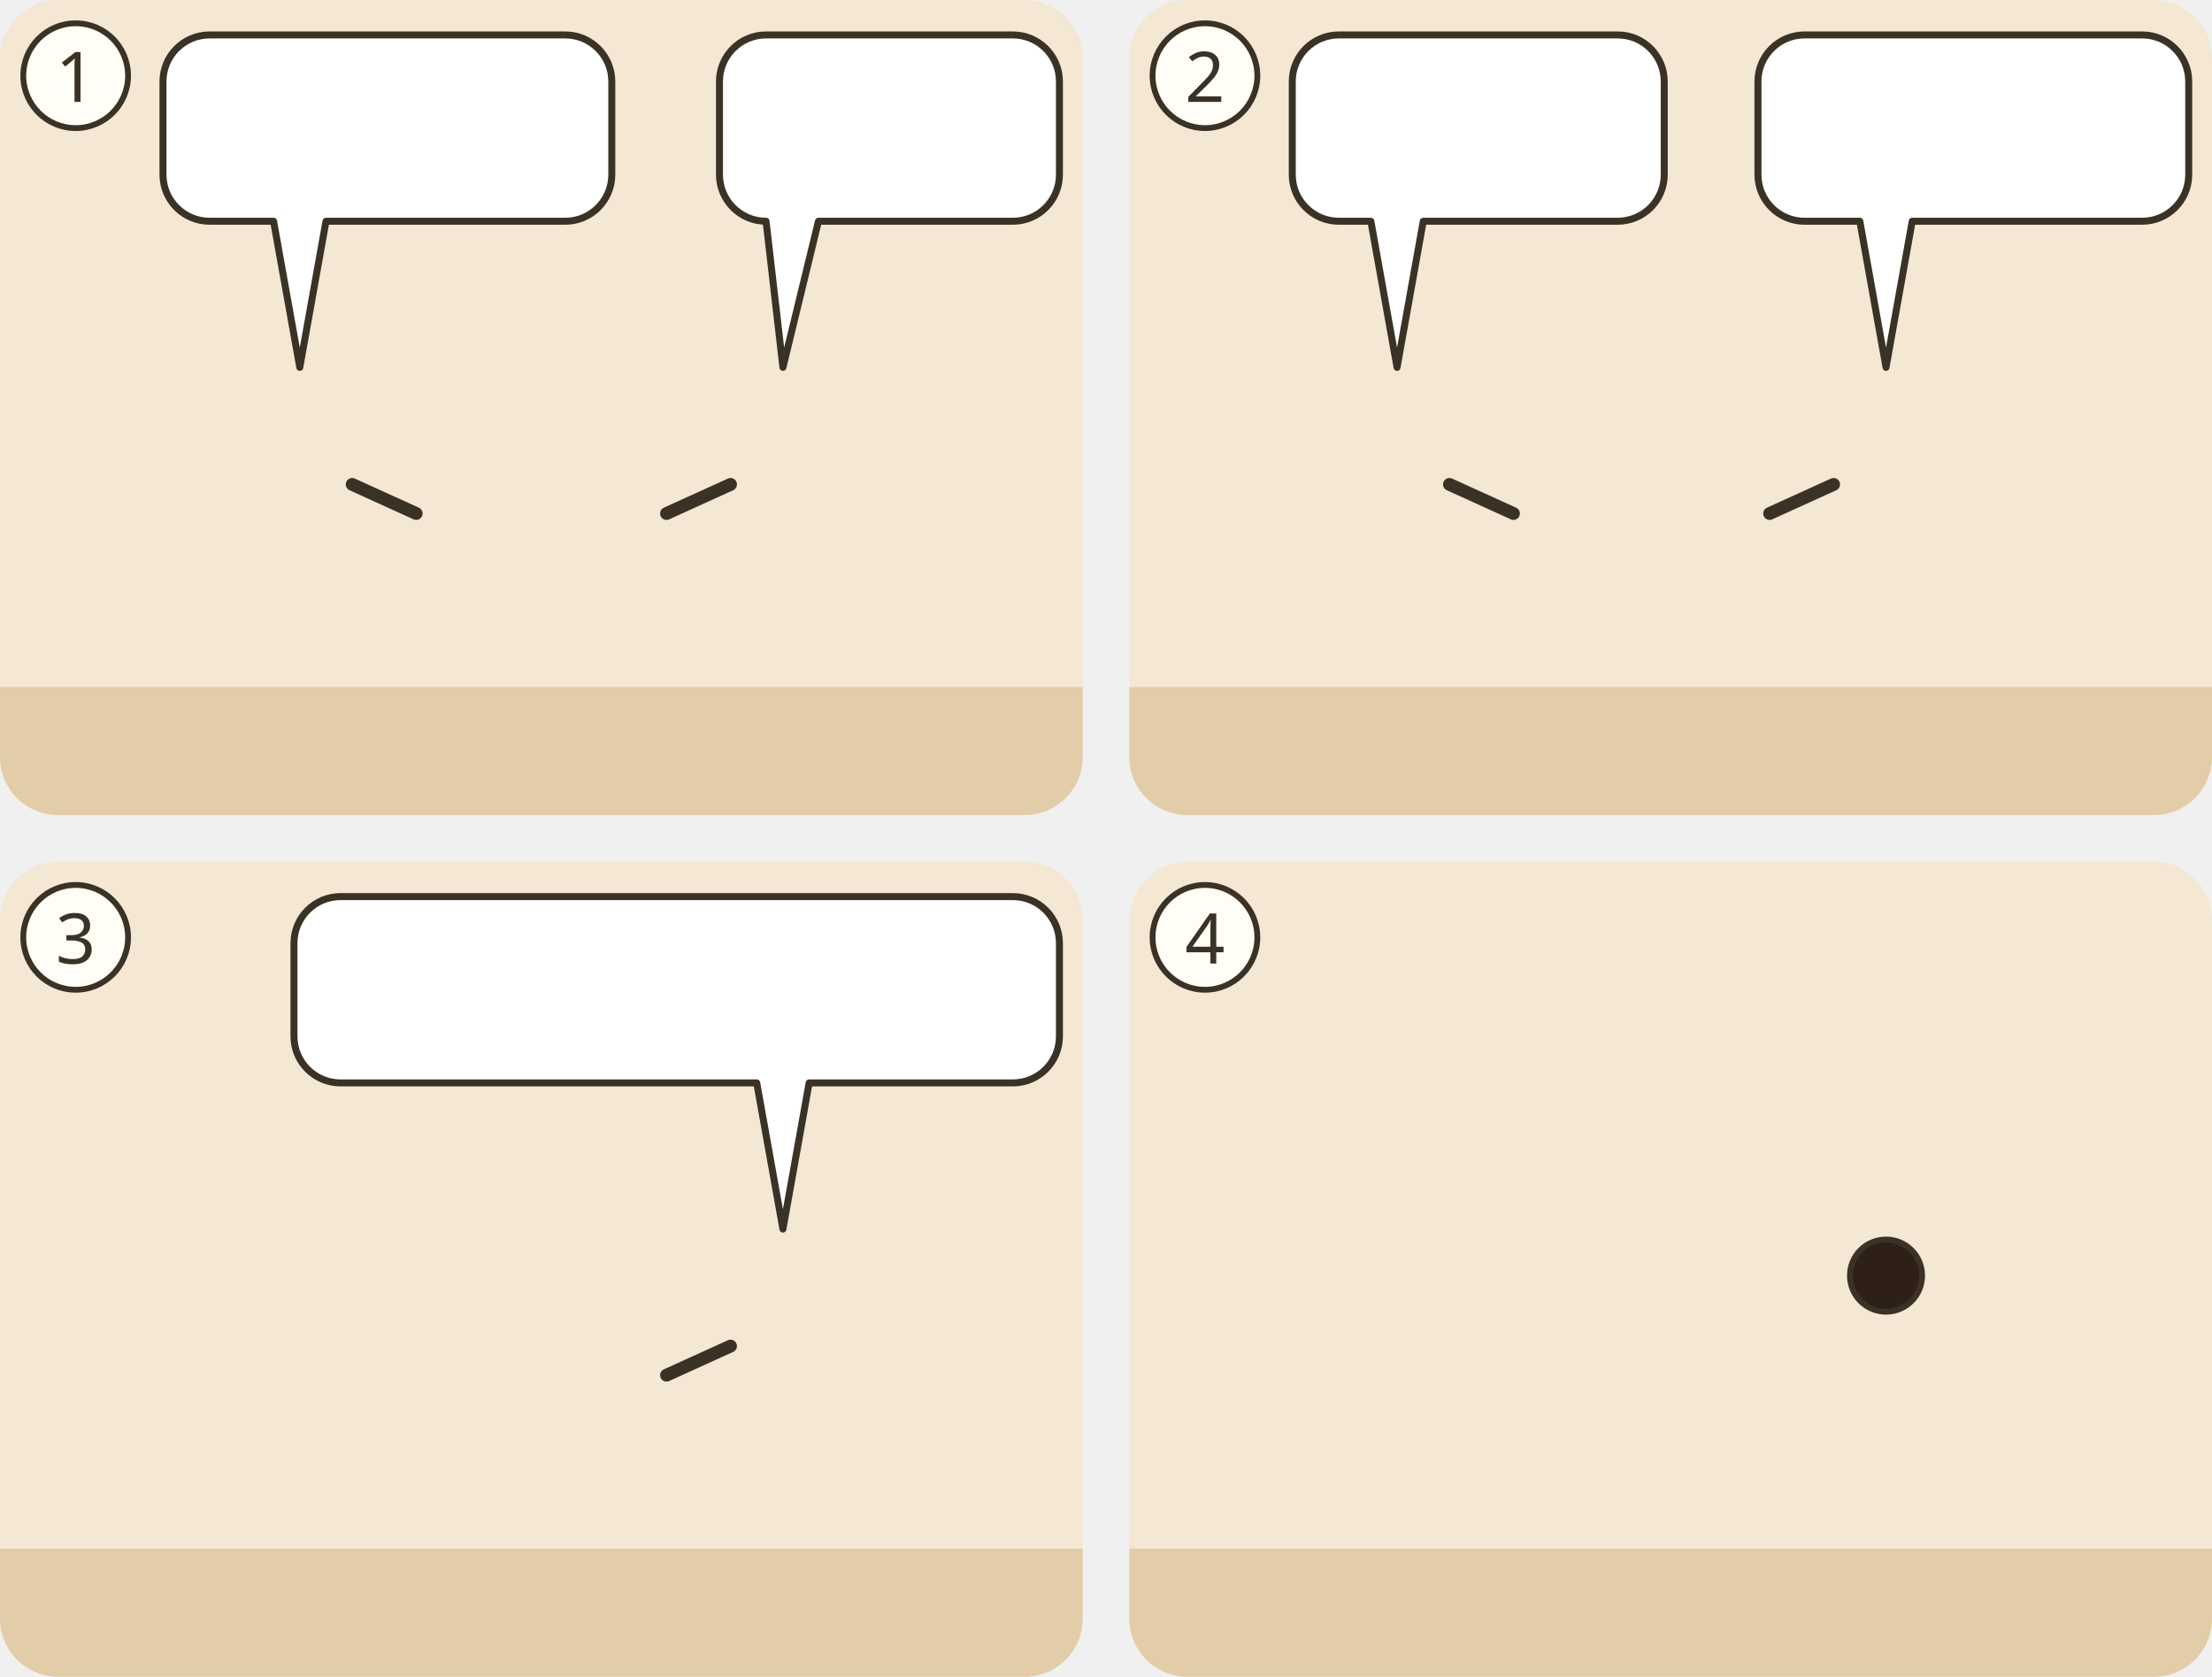
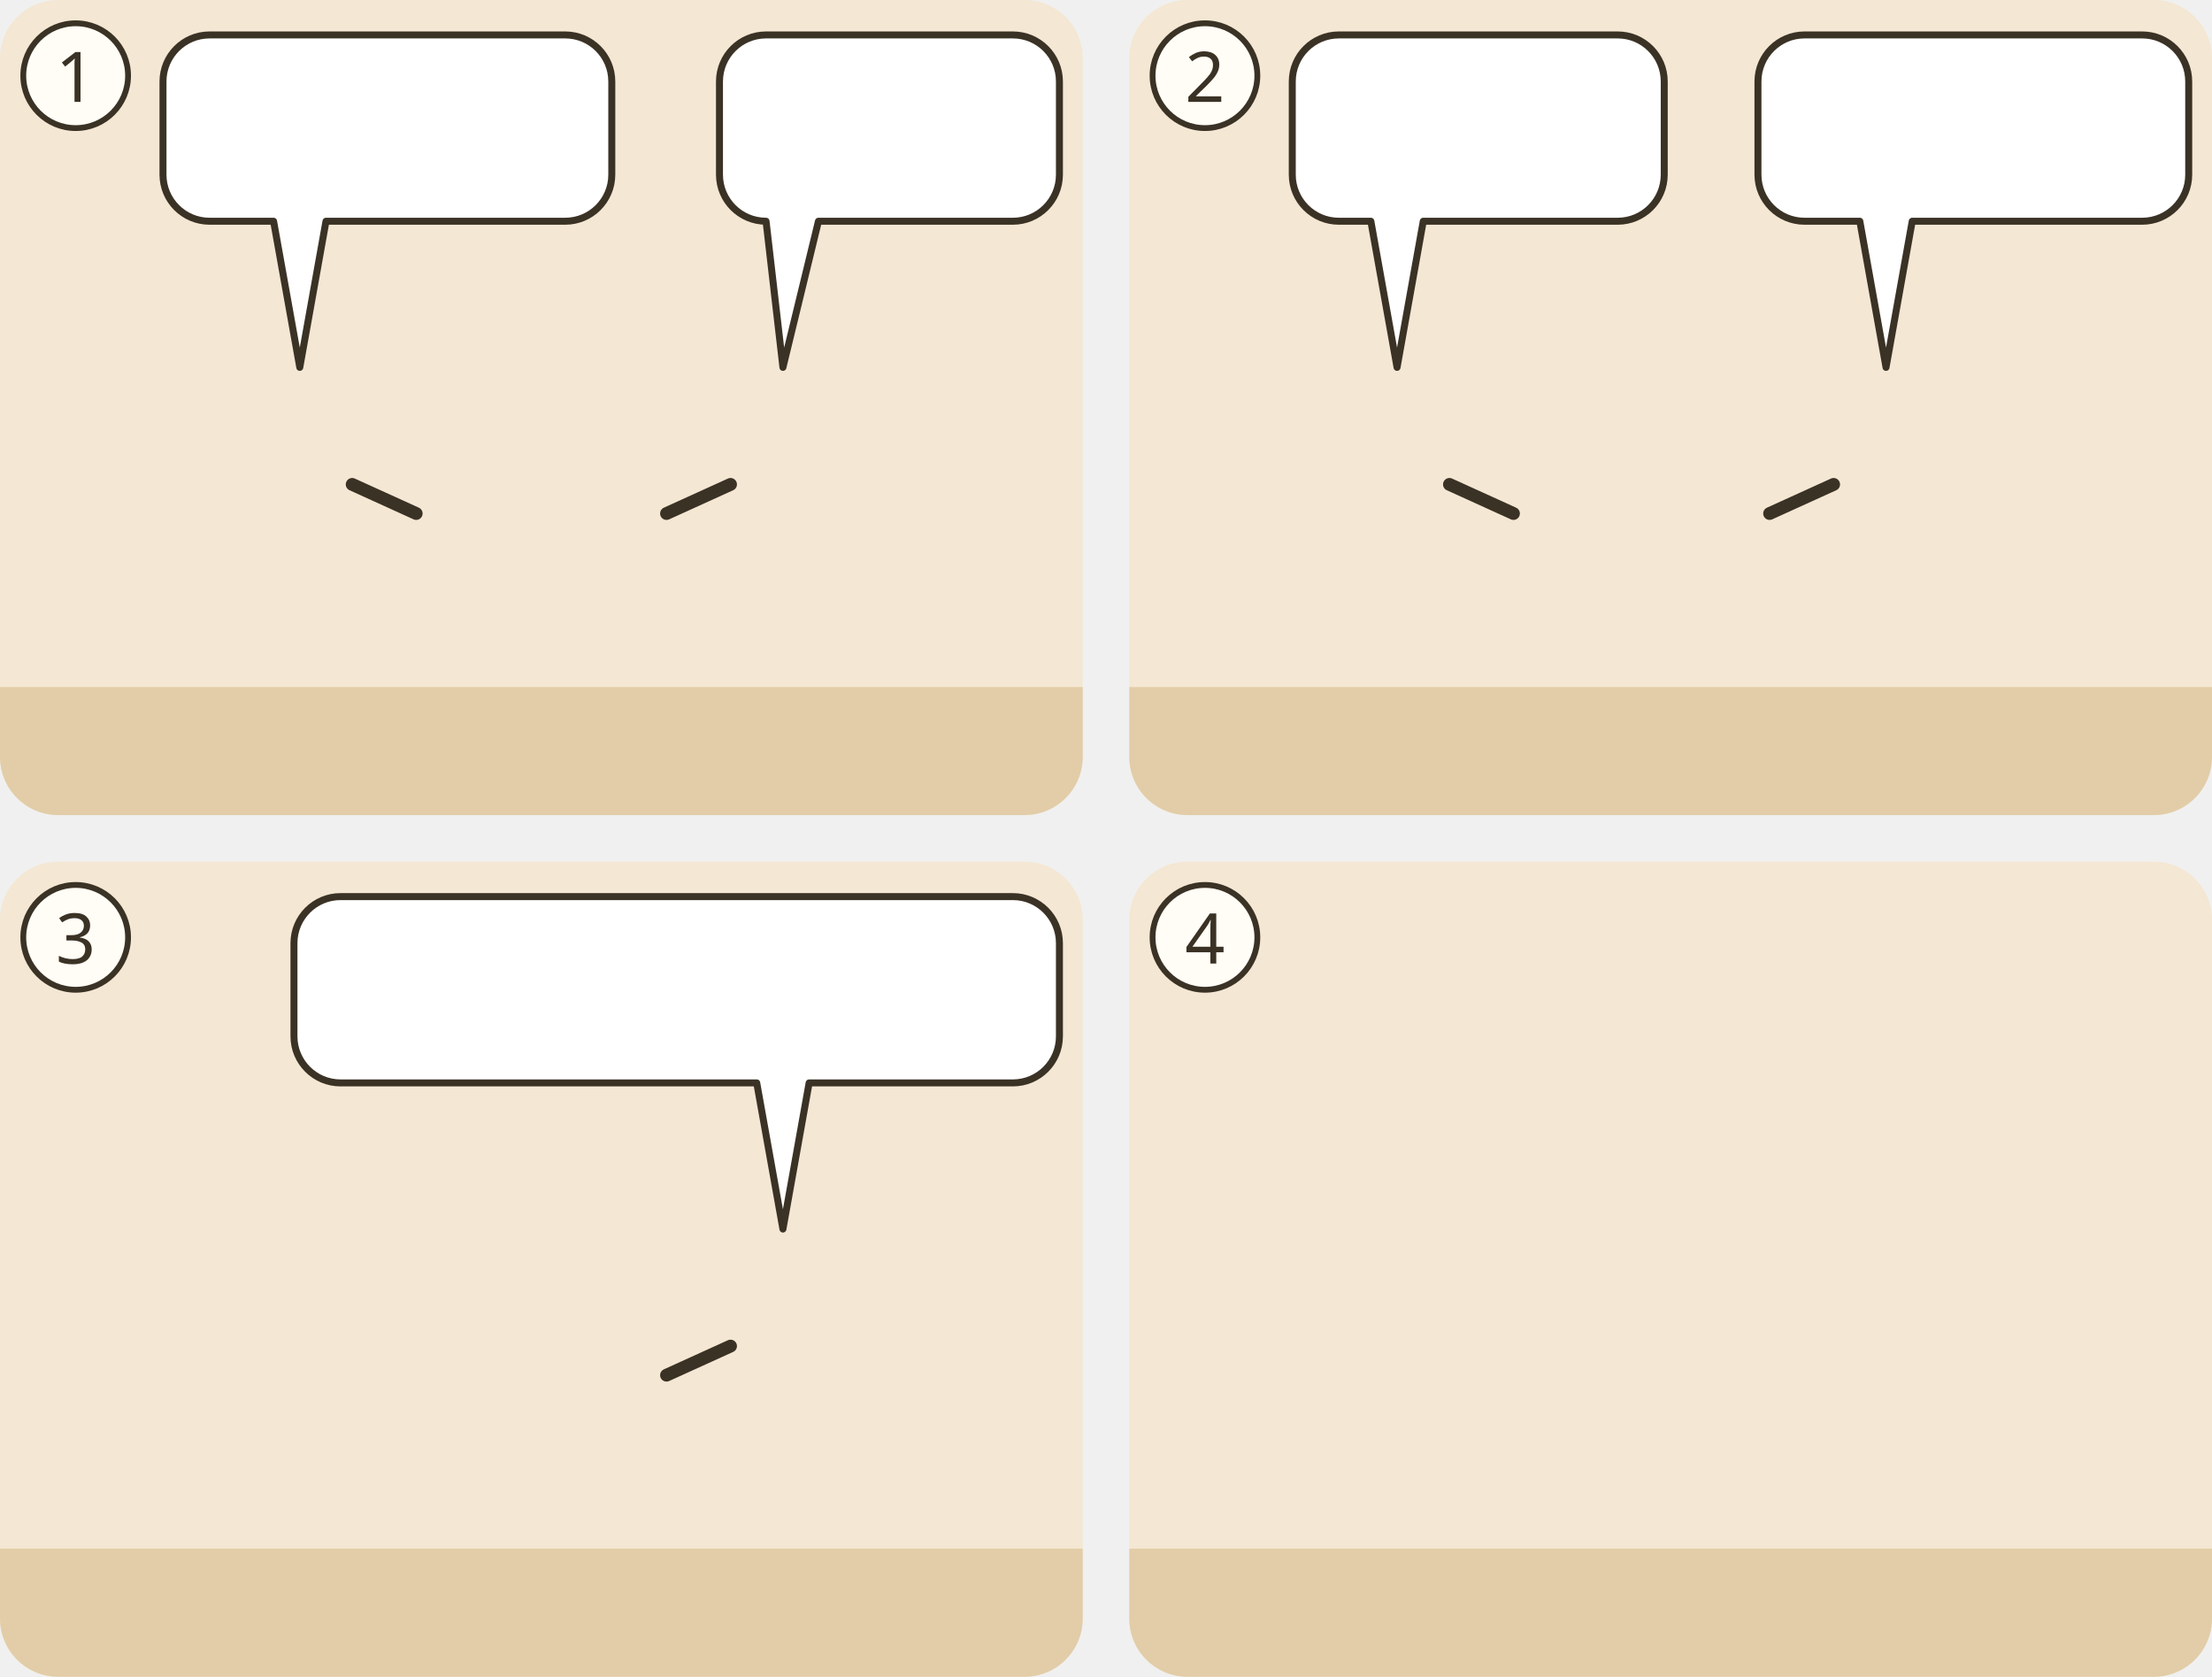
<svg xmlns="http://www.w3.org/2000/svg" viewBox="0 0 380 288">
  <g transform="translate(0 0)">
    <clipPath id="ill-cp-1-0-0">
      <rect width="186" height="140" rx="10" />
    </clipPath>
    <g clip-path="url(#ill-cp-1-0-0)">
      <rect width="186" height="140" fill="#F4E7D3" />
      <rect y="118" width="186" height="22" fill="#E2CDA8" />
      <use href="#ill-p-reicher" x="37.4" y="58" width="28.1" height="60" />
      <path d="M60.5 83.2L71.5 88.2" stroke="#3B3226" stroke-width="2.2" stroke-linecap="round" />
      <use href="#ill-p-jesus" x="120.4" y="58" width="28.1" height="60" />
      <path d="M125.5 83.2L114.5 88.2" stroke="#3B3226" stroke-width="2.2" stroke-linecap="round" />
      <g>
        <path d="M36 6H97.1A8 8 0 0 1 105.1 14V30A8 8 0 0 1 97.1 38L56 38L51.5 63.1L47 38H36A8 8 0 0 1 28 30V14A8 8 0 0 1 36 6Z" fill="#FFFFFF" stroke="#3B3226" stroke-width="1.2" stroke-linejoin="round" />
        <use href="#ill-z-gute-werke" x="34" y="12" width="23.1" height="20" />
        <use href="#ill-z-leben" x="62.1" y="12" width="20.0" height="20" />
        <use href="#ill-z-frage" x="87.1" y="12" width="12.0" height="20" />
      </g>
      <g>
        <path d="M131.6 6H174A8 8 0 0 1 182 14V30A8 8 0 0 1 174 38L140.6 38L134.5 63.1L131.6 38H131.6A8 8 0 0 1 123.6 30V14A8 8 0 0 1 131.6 6Z" fill="#FFFFFF" stroke="#3B3226" stroke-width="1.2" stroke-linejoin="round" />
        <use href="#ill-gott" x="129.6" y="12" width="20.0" height="20" />
        <use href="#ill-tafeln" x="154.6" y="12" width="21.4" height="20" />
      </g>
    </g>
    <circle cx="13" cy="13" r="9" fill="#FFFDF6" stroke="#3B3226" />
    <text x="13" y="17.5" text-anchor="middle" font-family="sans-serif" font-size="12" fill="#3B3226">1</text>
  </g>
  <g transform="translate(194 0)">
    <clipPath id="ill-cp-2-194-0">
      <rect width="186" height="140" rx="10" />
    </clipPath>
    <g clip-path="url(#ill-cp-2-194-0)">
      <rect width="186" height="140" fill="#F4E7D3" />
      <rect y="118" width="186" height="22" fill="#E2CDA8" />
      <use href="#ill-p-reicher" x="115.9" y="58" width="28.1" height="60" />
      <path d="M121.0 83.2L110.0 88.2" stroke="#3B3226" stroke-width="2.2" stroke-linecap="round" />
      <use href="#ill-p-jesus" x="31.9" y="58" width="28.1" height="60" />
      <path d="M55.0 83.2L66.0 88.2" stroke="#3B3226" stroke-width="2.2" stroke-linecap="round" />
      <g>
        <path d="M36 6H83.9A8 8 0 0 1 91.9 14V30A8 8 0 0 1 83.9 38L50.5 38L46 63.1L41.5 38H36A8 8 0 0 1 28 30V14A8 8 0 0 1 36 6Z" fill="#FFFFFF" stroke="#3B3226" stroke-width="1.2" stroke-linejoin="round" />
        <use href="#ill-tafeln" x="34" y="12" width="21.4" height="20" />
        <use href="#ill-z-liebe" x="60.4" y="12" width="25.5" height="20" />
      </g>
      <g>
        <path d="M116 6H174A8 8 0 0 1 182 14V30A8 8 0 0 1 174 38L134.5 38L130 63.1L125.5 38H116A8 8 0 0 1 108 30V14A8 8 0 0 1 116 6Z" fill="#FFFFFF" stroke="#3B3226" stroke-width="1.2" stroke-linejoin="round" />
        <use href="#ill-z-wahrheit" x="114.0" y="12" width="20.0" height="20" />
        <use href="#ill-z-fehlt" x="139.0" y="12" width="20.0" height="20" />
        <use href="#ill-z-frage" x="164.0" y="12" width="12.0" height="20" />
      </g>
    </g>
    <circle cx="13" cy="13" r="9" fill="#FFFDF6" stroke="#3B3226" />
    <text x="13" y="17.5" text-anchor="middle" font-family="sans-serif" font-size="12" fill="#3B3226">2</text>
  </g>
  <g transform="translate(0 148)">
    <clipPath id="ill-cp-3-0-148">
      <rect width="186" height="140" rx="10" />
    </clipPath>
    <g clip-path="url(#ill-cp-3-0-148)">
      <rect width="186" height="140" fill="#F4E7D3" />
      <rect y="118" width="186" height="22" fill="#E2CDA8" />
      <use href="#ill-p-reicher" x="37.4" y="58" width="28.1" height="60" />
      <use href="#ill-p-jesus" x="120.4" y="58" width="28.1" height="60" />
      <path d="M125.5 83.2L114.5 88.2" stroke="#3B3226" stroke-width="2.2" stroke-linecap="round" />
      <g>
        <path d="M58.5 6H174A8 8 0 0 1 182 14V30A8 8 0 0 1 174 38L139 38L134.5 63.1L130 38H58.5A8 8 0 0 1 50.5 30V14A8 8 0 0 1 58.5 6Z" fill="#FFFFFF" stroke="#3B3226" stroke-width="1.2" stroke-linejoin="round" />
        <use href="#ill-muenzen" x="56.5" y="12" width="34.3" height="20" />
        <use href="#ill-p-g-arme" x="95.8" y="12" width="9.4" height="20" />
        <use href="#ill-z-schatz" x="110.1" y="12" width="23.1" height="20" />
        <use href="#ill-z-nachfolgen" x="138.2" y="12" width="37.8" height="20" />
      </g>
    </g>
    <circle cx="13" cy="13" r="9" fill="#FFFDF6" stroke="#3B3226" />
    <text x="13" y="17.5" text-anchor="middle" font-family="sans-serif" font-size="12" fill="#3B3226">3</text>
  </g>
  <g transform="translate(194 148)">
    <clipPath id="ill-cp-4-194-148">
      <rect width="186" height="140" rx="10" />
    </clipPath>
    <g clip-path="url(#ill-cp-4-194-148)">
      <rect width="186" height="140" fill="#F4E7D3" />
      <rect y="118" width="186" height="22" fill="#E2CDA8" />
-       <use href="#ill-p-jesus" x="35.9" y="58" width="28.1" height="60" />
-       <use href="#ill-p-reicher" x="115.9" y="58" width="28.1" height="60" />
-       <circle cx="130.0" cy="71.1" r="6.2" fill="#2E2017" stroke="#3B3226" stroke-width="1" />
-       <use href="#ill-z-trauer" x="137" y="69.1" width="6" height="9" />
-       <use href="#ill-z-fliehen" x="118.0" y="47.1" width="24" height="13" />
+       <use href="#ill-p-jesus" x="31.9" y="58" width="28.1" height="60" />
+       <use href="#ill-p-reicher" x="103.9" y="58" width="28.1" height="60" />
+       <use href="#ill-z-trauer" x="125" y="69.1" width="6" height="9" />
+       <use href="#ill-z-fliehen" x="130" y="64.6" width="24" height="13" />
    </g>
    <circle cx="13" cy="13" r="9" fill="#FFFDF6" stroke="#3B3226" />
    <text x="13" y="17.5" text-anchor="middle" font-family="sans-serif" font-size="12" fill="#3B3226">4</text>
  </g>
</svg>
